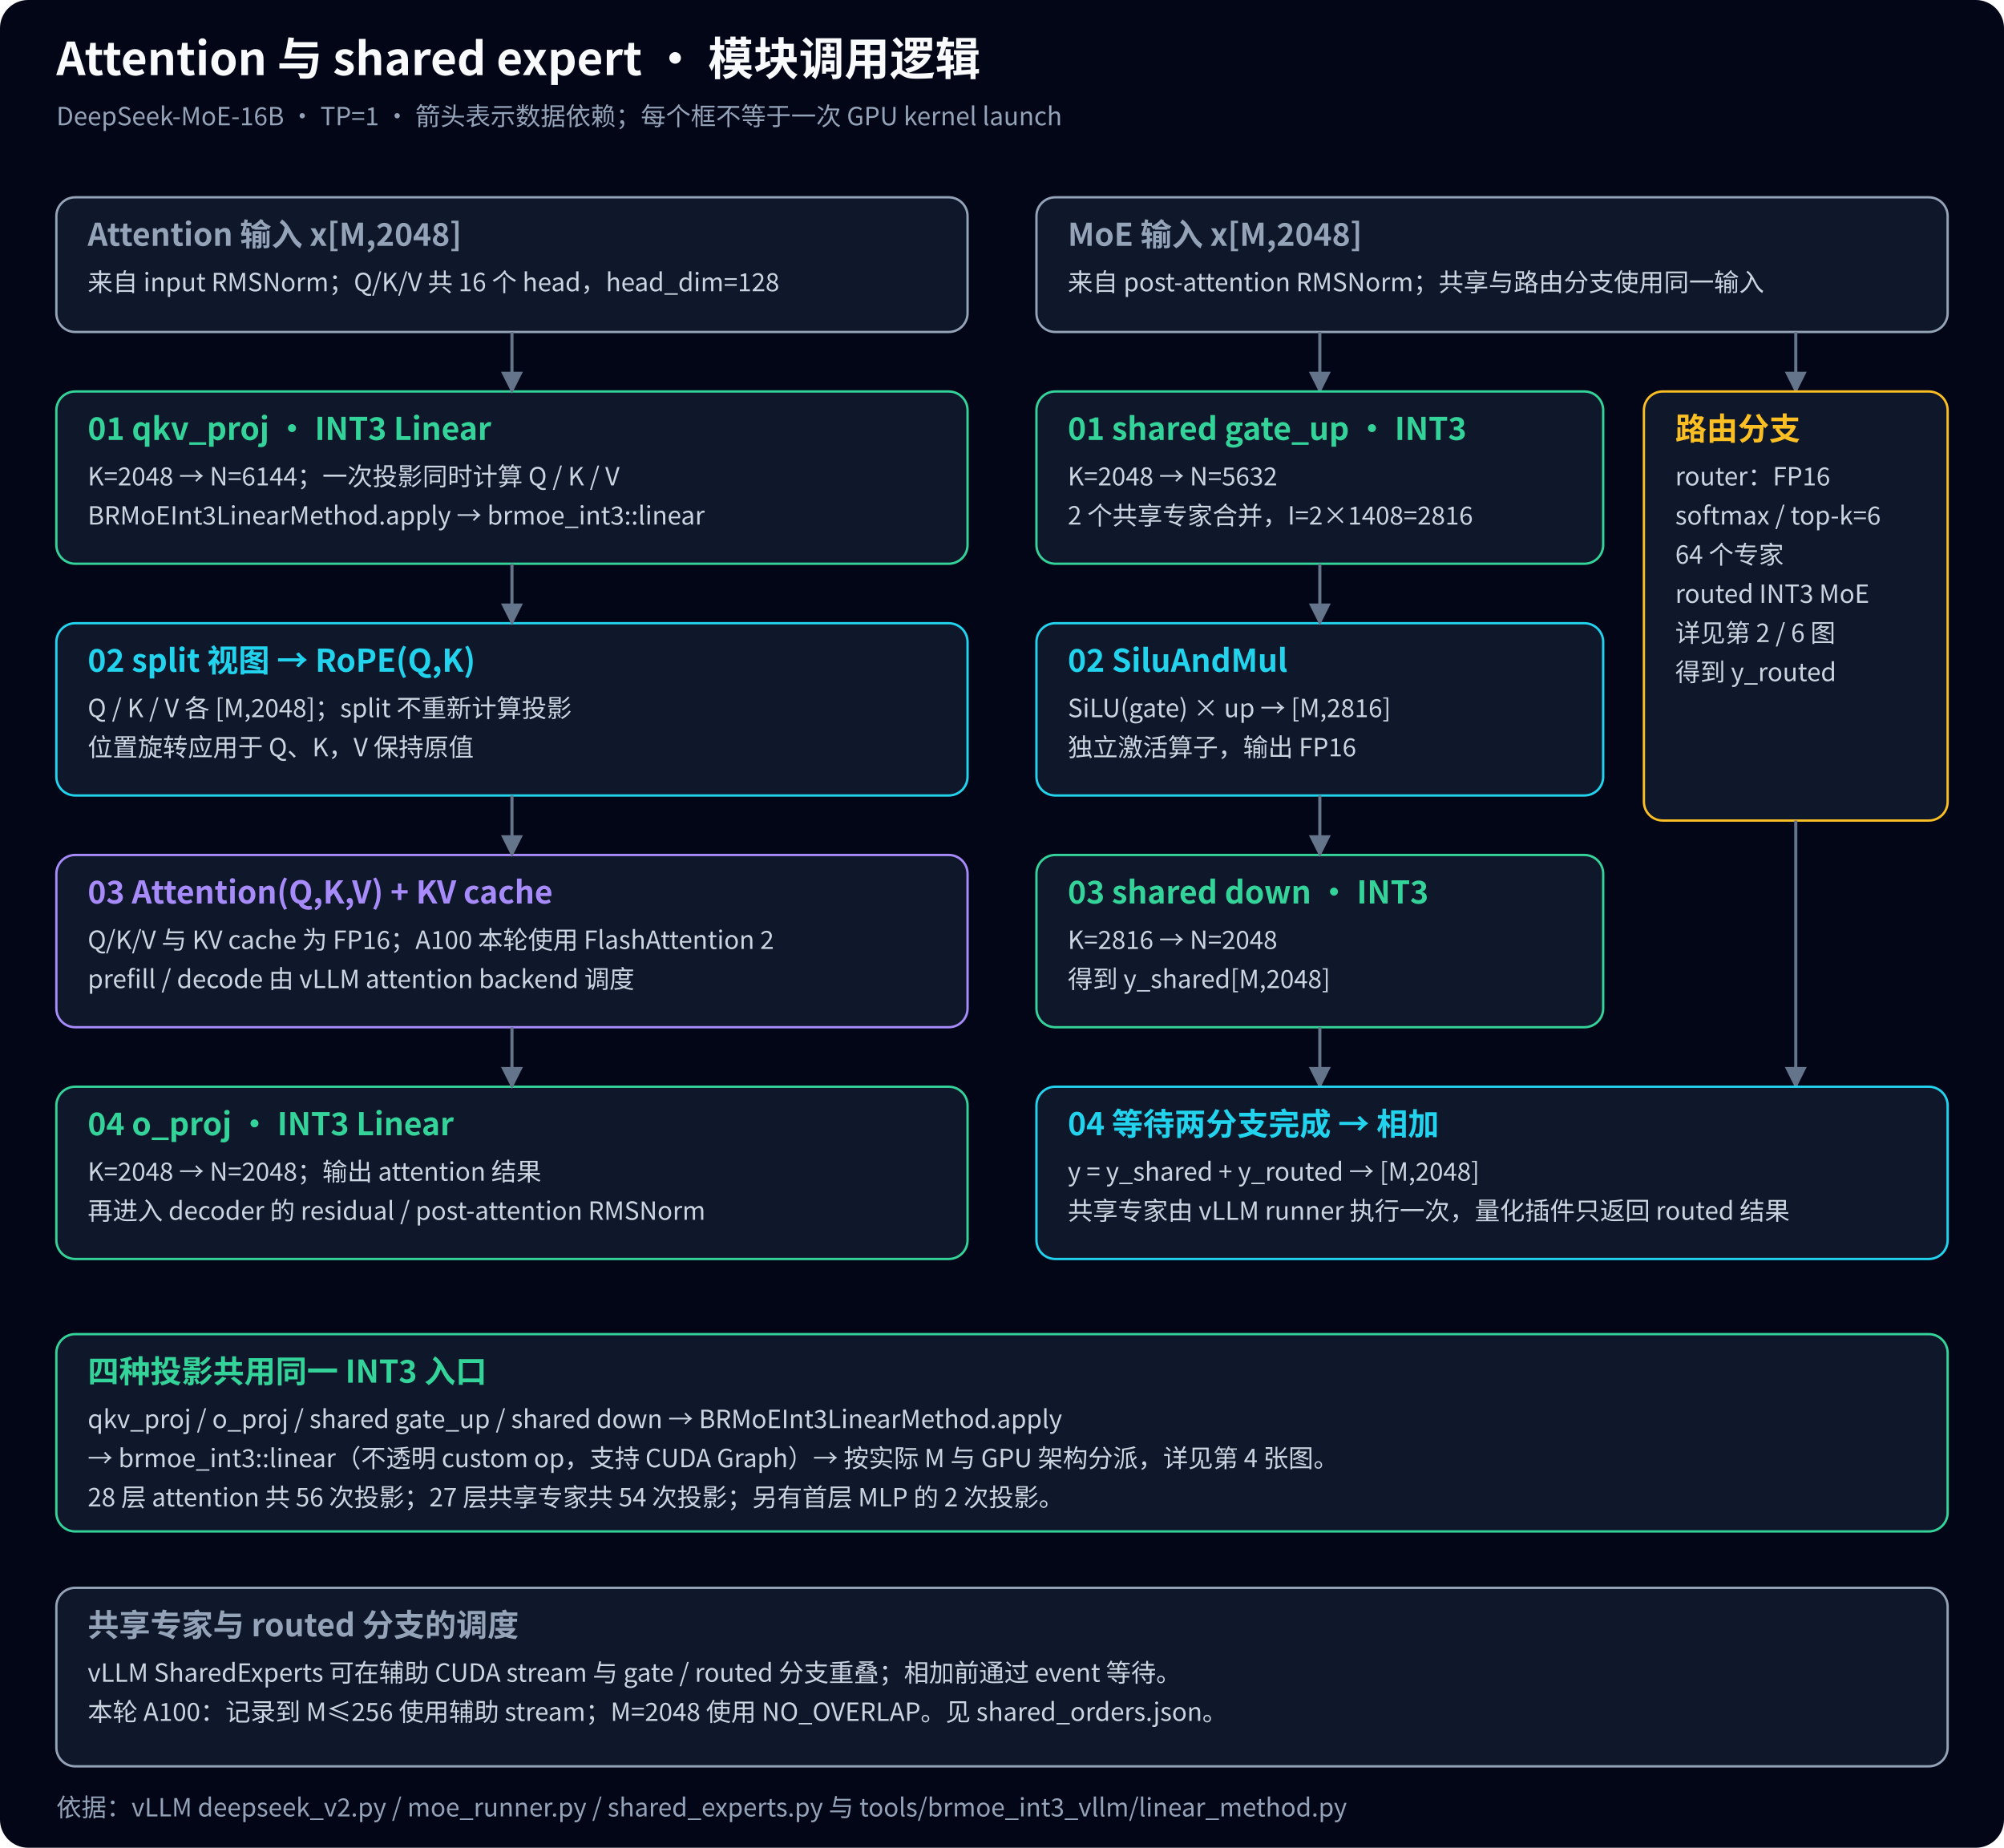
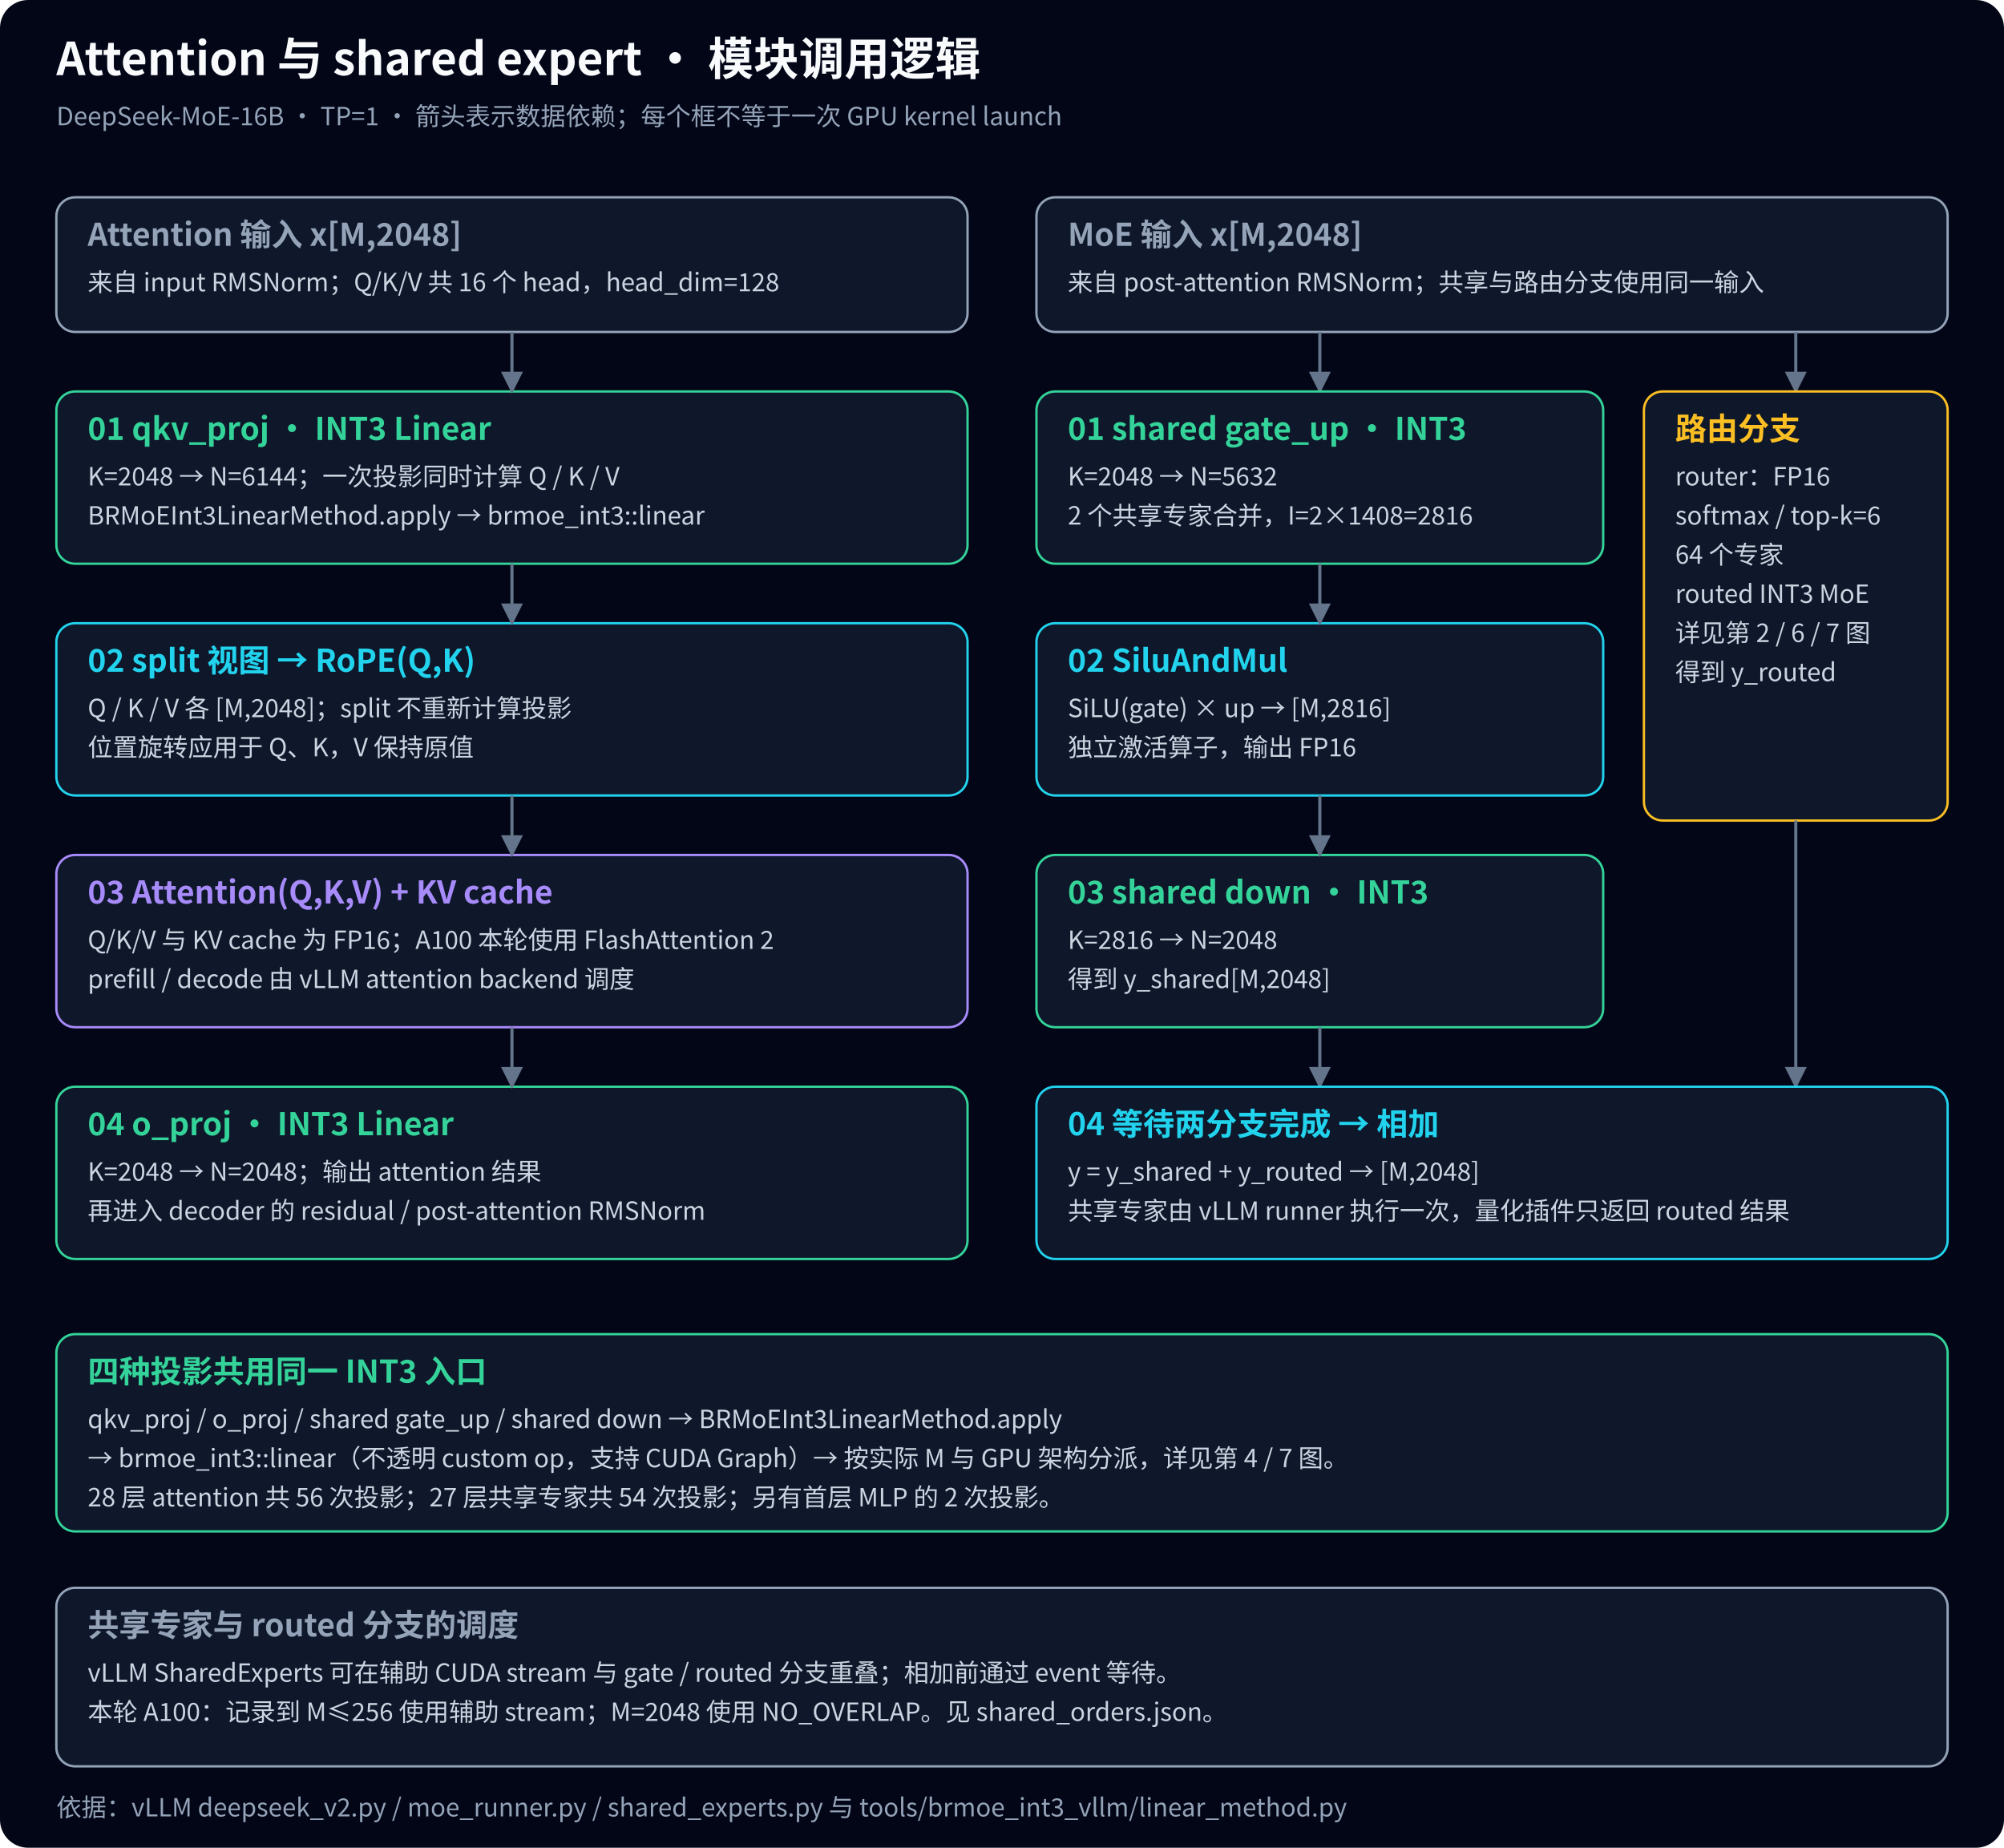
<svg xmlns="http://www.w3.org/2000/svg" viewBox="0 0 1280 1180" role="img" aria-labelledby="title desc">
  <defs>
    <marker id="arrow" viewBox="0 0 10 10" refX="9" refY="5" markerWidth="7" markerHeight="7" orient="auto-start-reverse">
      <path d="M0 0L10 5L0 10" fill="#64748b" />
    </marker>
  </defs>
  <style>text{font-family:system-ui,-apple-system,'Noto Sans CJK SC','Microsoft YaHei',sans-serif} .body{fill:#cbd5e1;font-size:16px} .head{fill:#f8fafc;font-size:20px;font-weight:650} .small{fill:#94a3b8;font-size:14px} .arrow{stroke:#64748b;stroke-width:2;fill:none;marker-end:url(#arrow)} </style>
  <rect width="1280" height="1180" rx="18" fill="#020617" />
  <text x="36" y="48" fill="#f8fafc" font-size="29" font-weight="700">Attention 与 shared expert · 模块调用逻辑</text>
  <text x="36" y="80" fill="#94a3b8" font-size="16" font-weight="400">DeepSeek-MoE-16B · TP=1 · 箭头表示数据依赖；每个框不等于一次 GPU kernel launch</text>
  <rect x="36" y="126" width="582" height="86" rx="12" fill="#0f172a" stroke="#94a3b8" stroke-width="1.5" />
  <text x="56" y="157" fill="#94a3b8" font-size="20" font-weight="650">Attention 输入 x[M,2048]</text>
  <text x="56" y="186" fill="#cbd5e1" font-size="16" font-weight="400">来自 input RMSNorm；Q/K/V 共 16 个 head，head_dim=128</text>
  <rect x="36" y="250" width="582" height="110" rx="12" fill="#0f172a" stroke="#34d399" stroke-width="1.5" />
  <text x="56" y="281" fill="#34d399" font-size="20" font-weight="650">01  qkv_proj · INT3 Linear</text>
  <text x="56" y="310" fill="#cbd5e1" font-size="16" font-weight="400">K=2048 → N=6144；一次投影同时计算 Q / K / V</text>
  <text x="56" y="335" fill="#cbd5e1" font-size="16" font-weight="400">BRMoEInt3LinearMethod.apply → brmoe_int3::linear</text>
  <rect x="36" y="398" width="582" height="110" rx="12" fill="#0f172a" stroke="#22d3ee" stroke-width="1.5" />
  <text x="56" y="429" fill="#22d3ee" font-size="20" font-weight="650">02  split 视图 → RoPE(Q,K)</text>
  <text x="56" y="458" fill="#cbd5e1" font-size="16" font-weight="400">Q / K / V 各 [M,2048]；split 不重新计算投影</text>
  <text x="56" y="483" fill="#cbd5e1" font-size="16" font-weight="400">位置旋转应用于 Q、K，V 保持原值</text>
  <rect x="36" y="546" width="582" height="110" rx="12" fill="#0f172a" stroke="#a78bfa" stroke-width="1.5" />
  <text x="56" y="577" fill="#a78bfa" font-size="20" font-weight="650">03  Attention(Q,K,V) + KV cache</text>
  <text x="56" y="606" fill="#cbd5e1" font-size="16" font-weight="400">Q/K/V 与 KV cache 为 FP16；A100 本轮使用 FlashAttention 2</text>
  <text x="56" y="631" fill="#cbd5e1" font-size="16" font-weight="400">prefill / decode 由 vLLM attention backend 调度</text>
  <rect x="36" y="694" width="582" height="110" rx="12" fill="#0f172a" stroke="#34d399" stroke-width="1.5" />
  <text x="56" y="725" fill="#34d399" font-size="20" font-weight="650">04  o_proj · INT3 Linear</text>
  <text x="56" y="754" fill="#cbd5e1" font-size="16" font-weight="400">K=2048 → N=2048；输出 attention 结果</text>
  <text x="56" y="779" fill="#cbd5e1" font-size="16" font-weight="400">再进入 decoder 的 residual / post-attention RMSNorm</text>
  <path d="M327,212 L327,250" class="arrow" />
  <path d="M327,360 L327,398" class="arrow" />
  <path d="M327,508 L327,546" class="arrow" />
  <path d="M327,656 L327,694" class="arrow" />
  <rect x="662" y="126" width="582" height="86" rx="12" fill="#0f172a" stroke="#94a3b8" stroke-width="1.5" />
  <text x="682" y="157" fill="#94a3b8" font-size="20" font-weight="650">MoE 输入 x[M,2048]</text>
  <text x="682" y="186" fill="#cbd5e1" font-size="16" font-weight="400">来自 post-attention RMSNorm；共享与路由分支使用同一输入</text>
  <path d="M843,212 L843,250" class="arrow" />
  <path d="M1147,212 L1147,250" class="arrow" />
  <rect x="662" y="250" width="362" height="110" rx="12" fill="#0f172a" stroke="#34d399" stroke-width="1.5" />
  <text x="682" y="281" fill="#34d399" font-size="20" font-weight="650">01  shared gate_up · INT3</text>
  <text x="682" y="310" fill="#cbd5e1" font-size="16" font-weight="400">K=2048 → N=5632</text>
  <text x="682" y="335" fill="#cbd5e1" font-size="16" font-weight="400">2 个共享专家合并，I=2×1408=2816</text>
  <rect x="662" y="398" width="362" height="110" rx="12" fill="#0f172a" stroke="#22d3ee" stroke-width="1.5" />
  <text x="682" y="429" fill="#22d3ee" font-size="20" font-weight="650">02  SiluAndMul</text>
  <text x="682" y="458" fill="#cbd5e1" font-size="16" font-weight="400">SiLU(gate) × up → [M,2816]</text>
  <text x="682" y="483" fill="#cbd5e1" font-size="16" font-weight="400">独立激活算子，输出 FP16</text>
  <rect x="662" y="546" width="362" height="110" rx="12" fill="#0f172a" stroke="#34d399" stroke-width="1.5" />
  <text x="682" y="577" fill="#34d399" font-size="20" font-weight="650">03  shared down · INT3</text>
  <text x="682" y="606" fill="#cbd5e1" font-size="16" font-weight="400">K=2816 → N=2048</text>
  <text x="682" y="631" fill="#cbd5e1" font-size="16" font-weight="400">得到 y_shared[M,2048]</text>
  <rect x="1050" y="250" width="194" height="274" rx="12" fill="#0f172a" stroke="#fbbf24" stroke-width="1.5" />
  <text x="1070" y="281" fill="#fbbf24" font-size="20" font-weight="650">路由分支</text>
  <text x="1070" y="310" fill="#cbd5e1" font-size="16" font-weight="400">router：FP16</text>
  <text x="1070" y="335" fill="#cbd5e1" font-size="16" font-weight="400">softmax / top-k=6</text>
  <text x="1070" y="360" fill="#cbd5e1" font-size="16" font-weight="400">64 个专家</text>
  <text x="1070" y="385" fill="#cbd5e1" font-size="16" font-weight="400">routed INT3 MoE</text>
-   <text x="1070" y="410" fill="#cbd5e1" font-size="16" font-weight="400">详见第 2 / 6 图</text>
+   <text x="1070" y="410" fill="#cbd5e1" font-size="16" font-weight="400">详见第 2 / 6 / 7 图</text>
  <text x="1070" y="435" fill="#cbd5e1" font-size="16" font-weight="400">得到 y_routed</text>
  <path d="M843,360 L843,398" class="arrow" />
  <path d="M843,508 L843,546" class="arrow" />
  <path d="M843,656 L843,694" class="arrow" />
  <path d="M1147,524 L1147,694" class="arrow" />
  <rect x="662" y="694" width="582" height="110" rx="12" fill="#0f172a" stroke="#22d3ee" stroke-width="1.5" />
  <text x="682" y="725" fill="#22d3ee" font-size="20" font-weight="650">04  等待两分支完成 → 相加</text>
  <text x="682" y="754" fill="#cbd5e1" font-size="16" font-weight="400">y = y_shared + y_routed → [M,2048]</text>
  <text x="682" y="779" fill="#cbd5e1" font-size="16" font-weight="400">共享专家由 vLLM runner 执行一次，量化插件只返回 routed 结果</text>
  <rect x="36" y="852" width="1208" height="126" rx="12" fill="#0f172a" stroke="#34d399" stroke-width="1.5" />
  <text x="56" y="883" fill="#34d399" font-size="20" font-weight="650">四种投影共用同一 INT3 入口</text>
  <text x="56" y="912" fill="#cbd5e1" font-size="16" font-weight="400">qkv_proj / o_proj / shared gate_up / shared down → BRMoEInt3LinearMethod.apply</text>
-   <text x="56" y="937" fill="#cbd5e1" font-size="16" font-weight="400">→ brmoe_int3::linear（不透明 custom op，支持 CUDA Graph）→ 按实际 M 与 GPU 架构分派，详见第 4 张图。</text>
+   <text x="56" y="937" fill="#cbd5e1" font-size="16" font-weight="400">→ brmoe_int3::linear（不透明 custom op，支持 CUDA Graph）→ 按实际 M 与 GPU 架构分派，详见第 4 / 7 图。</text>
  <text x="56" y="962" fill="#cbd5e1" font-size="16" font-weight="400">28 层 attention 共 56 次投影；27 层共享专家共 54 次投影；另有首层 MLP 的 2 次投影。</text>
  <rect x="36" y="1014" width="1208" height="114" rx="12" fill="#0f172a" stroke="#94a3b8" stroke-width="1.5" />
  <text x="56" y="1045" fill="#94a3b8" font-size="20" font-weight="650">共享专家与 routed 分支的调度</text>
  <text x="56" y="1074" fill="#cbd5e1" font-size="16" font-weight="400">vLLM SharedExperts 可在辅助 CUDA stream 与 gate / routed 分支重叠；相加前通过 event 等待。</text>
  <text x="56" y="1099" fill="#cbd5e1" font-size="16" font-weight="400">本轮 A100：记录到 M≤256 使用辅助 stream；M=2048 使用 NO_OVERLAP。见 shared_orders.json。</text>
  <text x="36" y="1160" fill="#94a3b8" font-size="16" font-weight="400">依据：vLLM deepseek_v2.py / moe_runner.py / shared_experts.py 与 tools/brmoe_int3_vllm/linear_method.py</text>
</svg>
